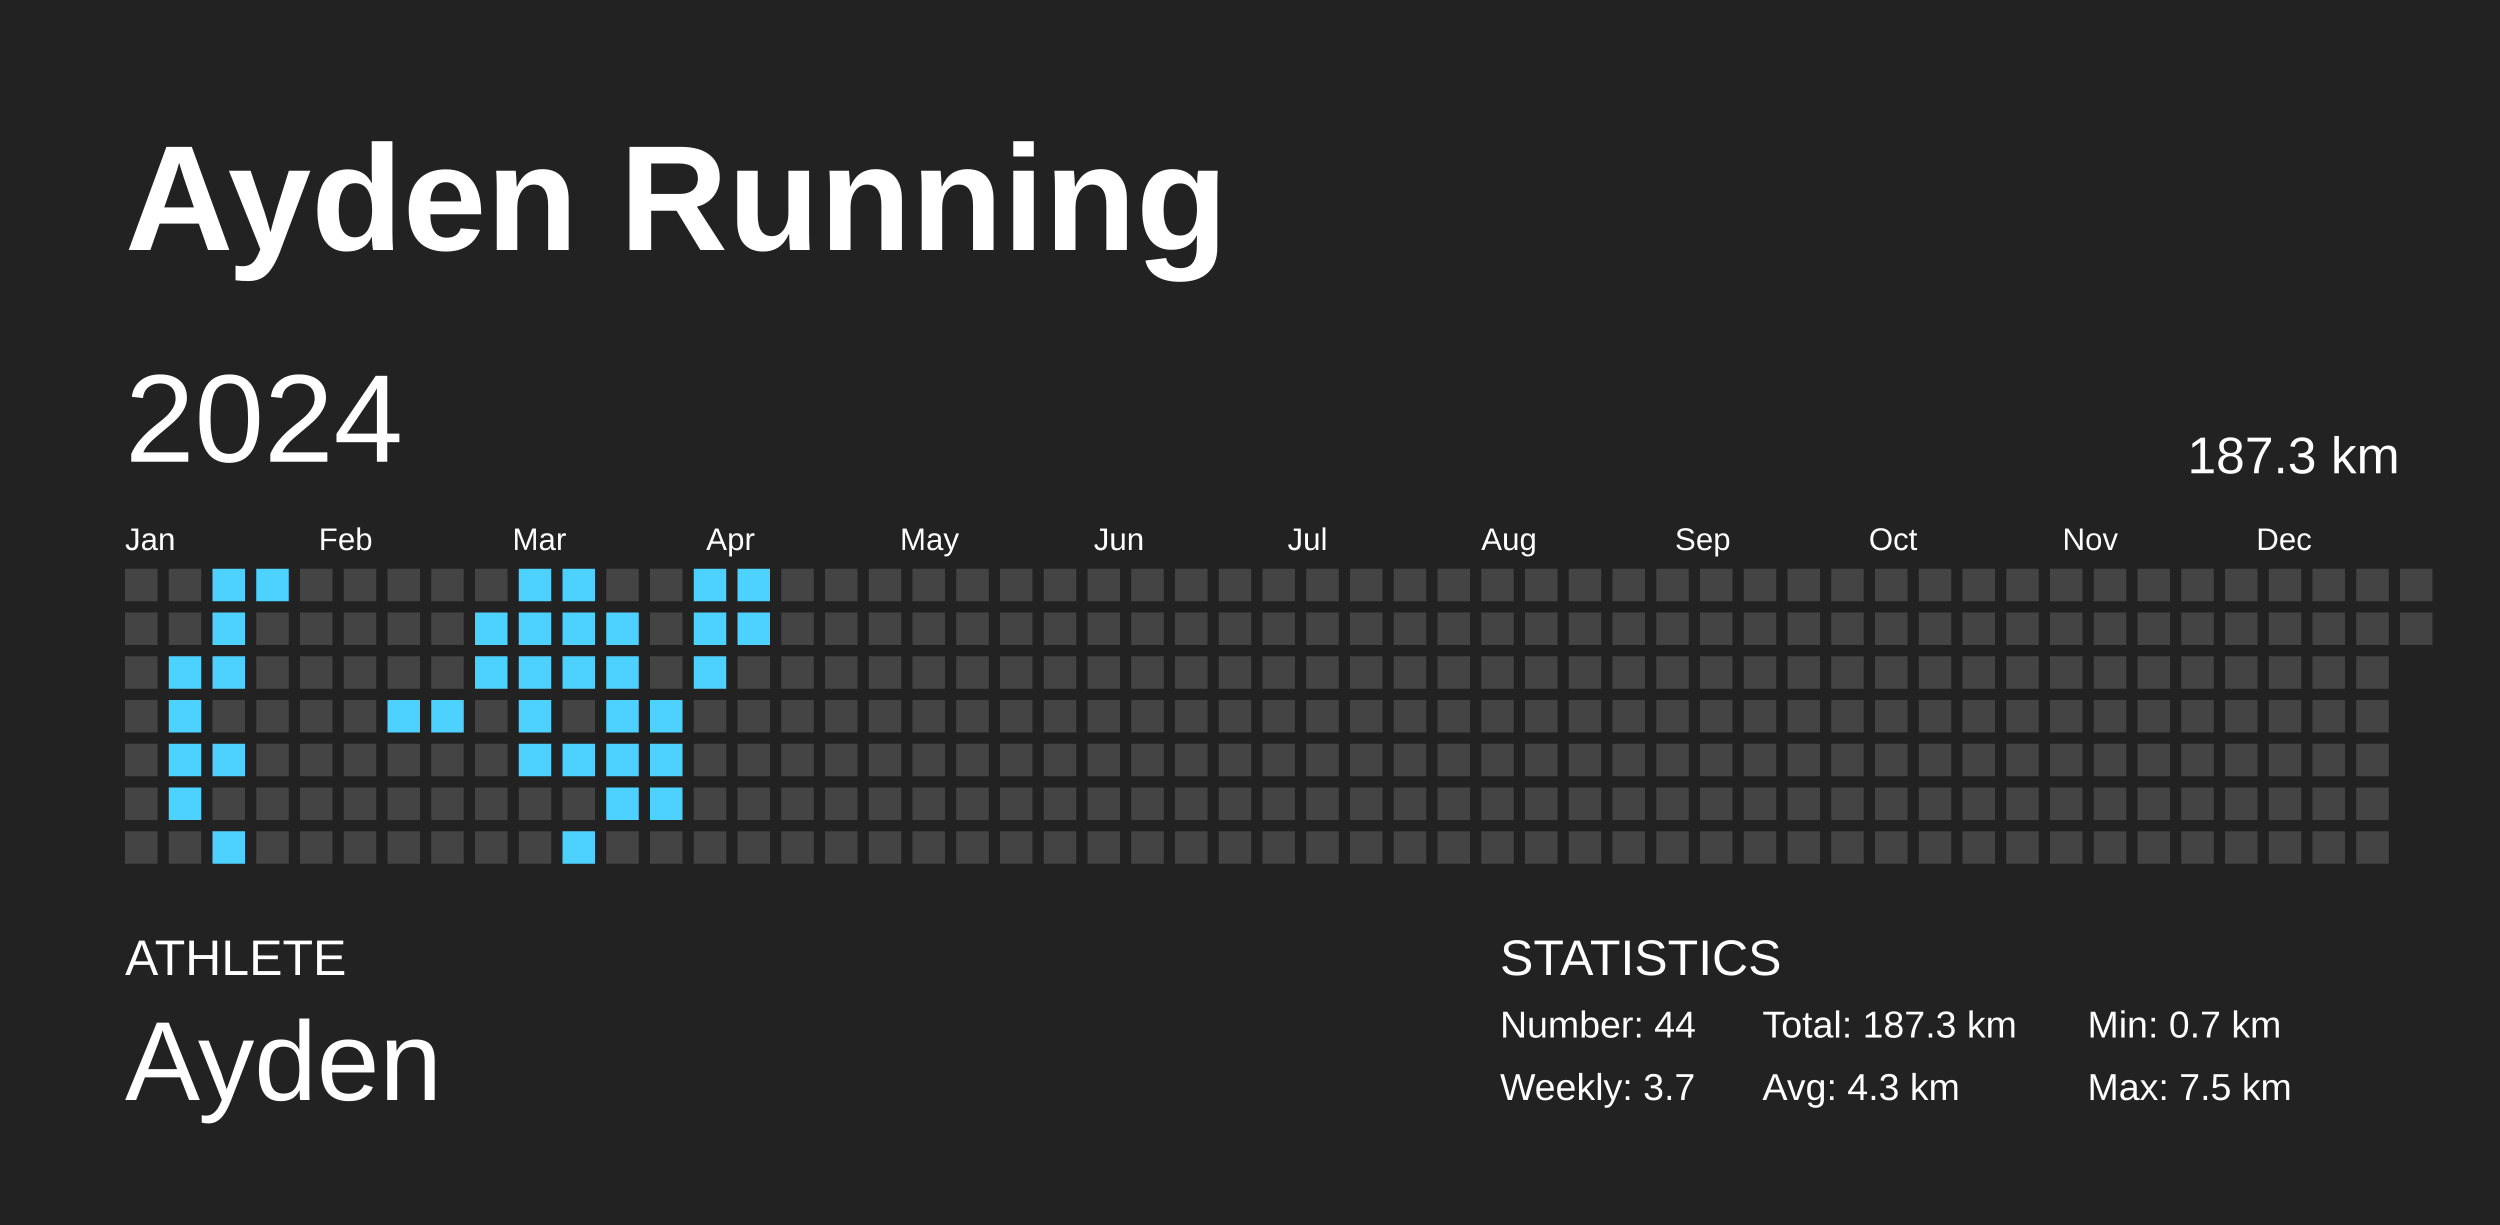
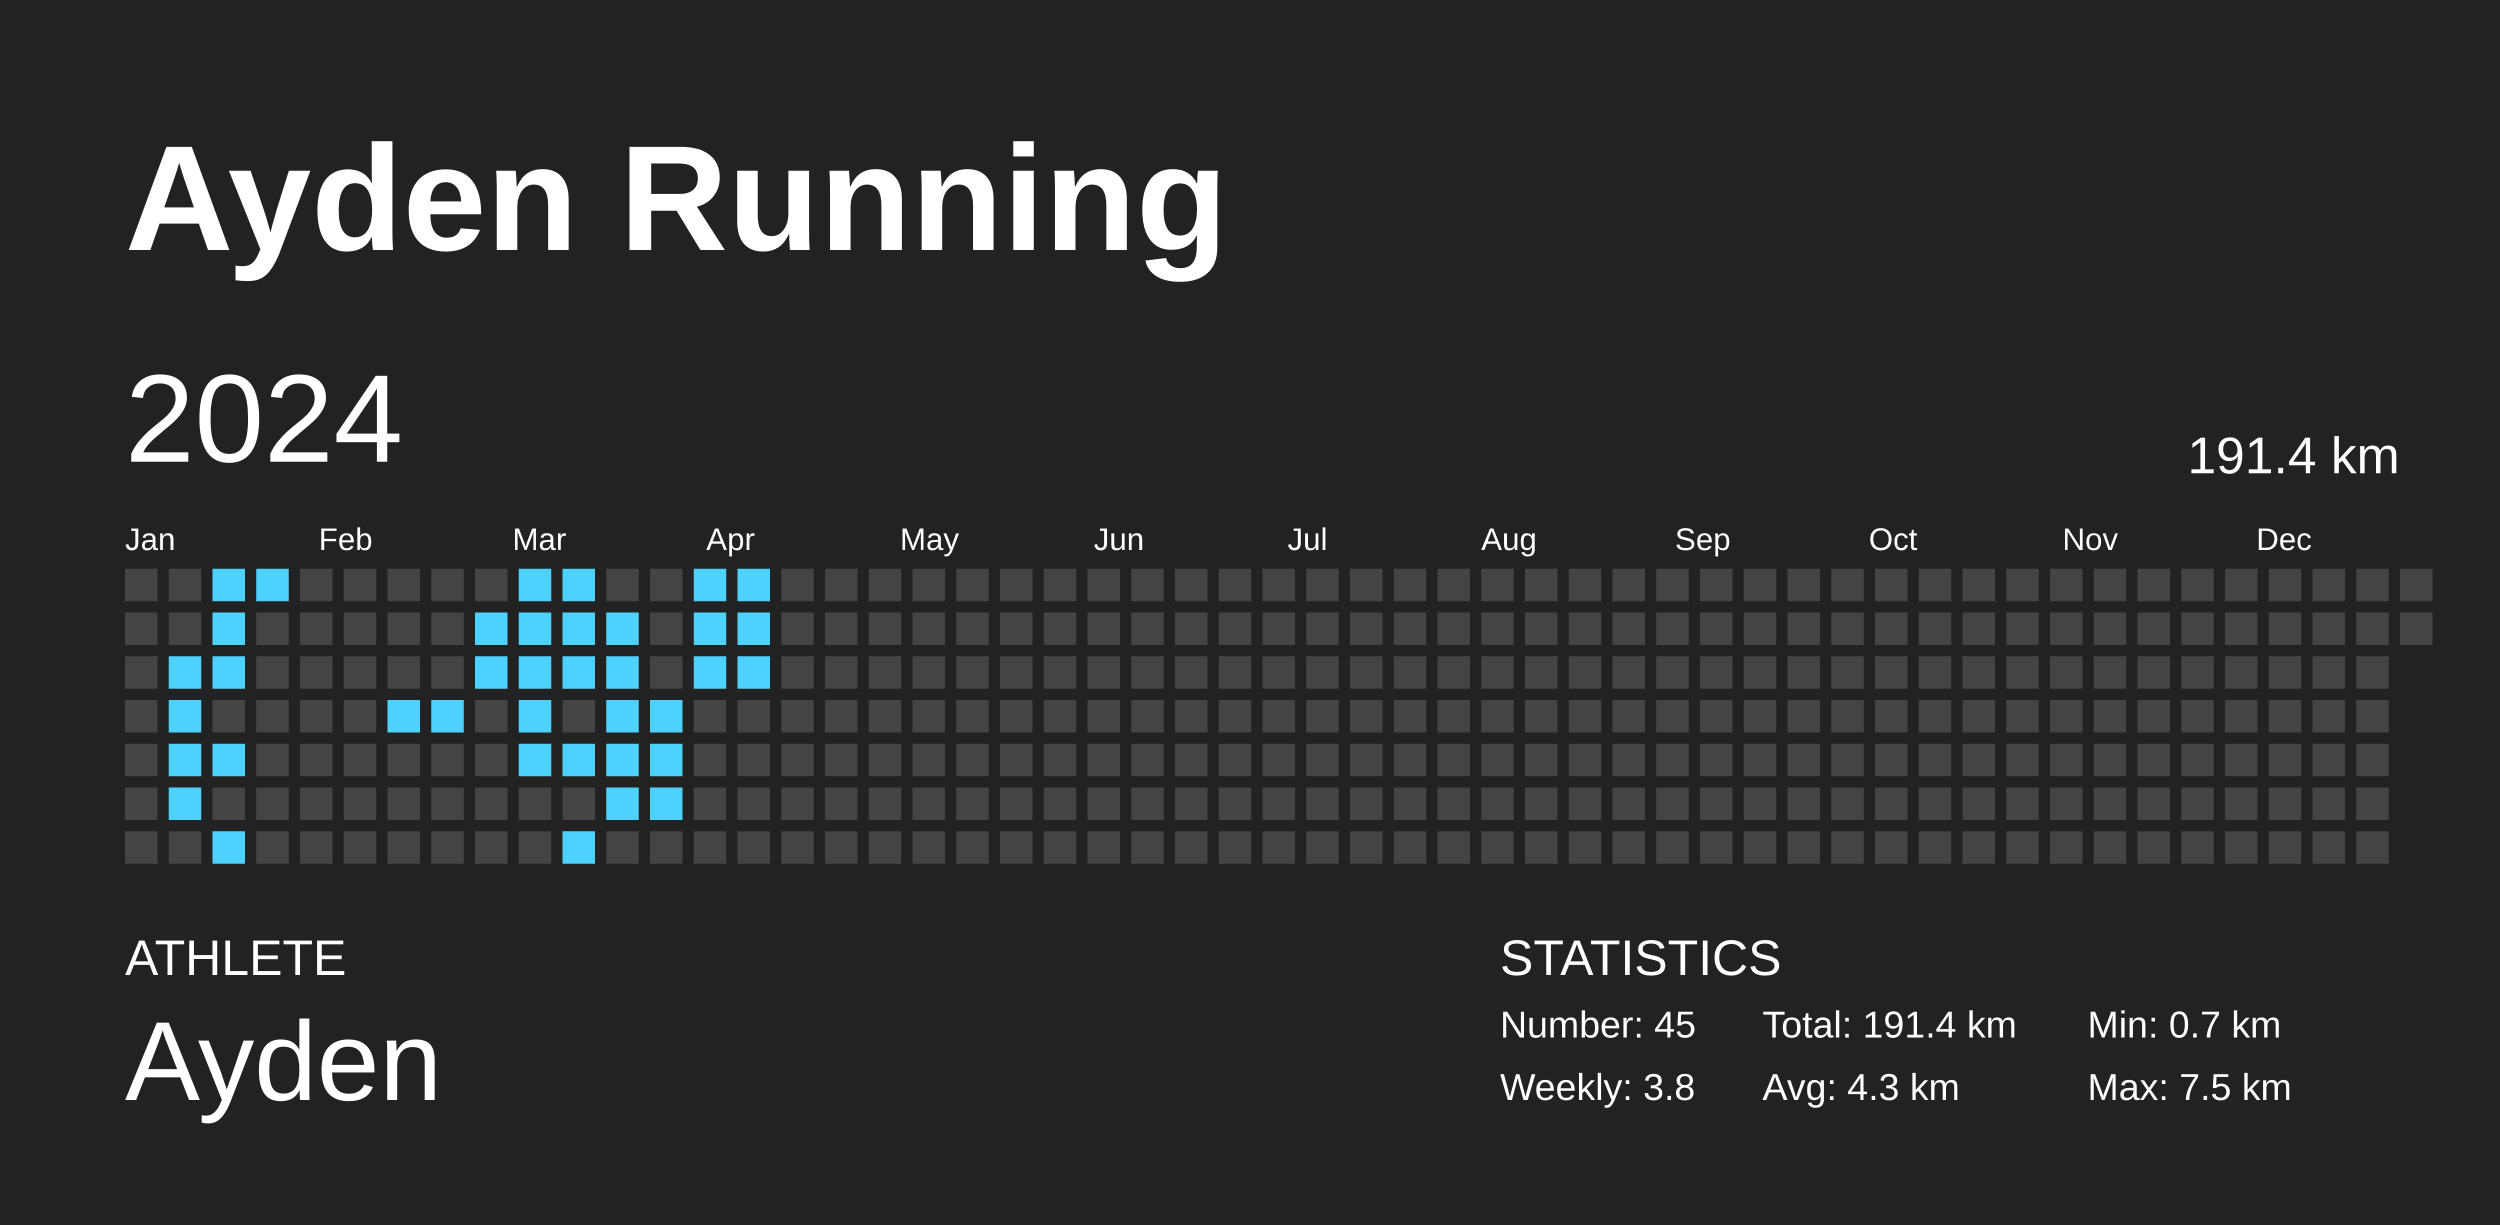
<svg xmlns="http://www.w3.org/2000/svg" baseProfile="full" height="98mm" version="1.1" viewBox="0,0,200,98" width="200mm">
  <defs />
  <rect fill="#222222" height="98" width="200" x="0" y="0" />
  <text fill="#FFFFFF" style="font-size:12px; font-family:Arial; font-weight:bold;" x="10" y="20">Ayden Running</text>
  <text fill="#FFFFFF" style="font-size:4px; font-family:Arial" x="10" y="78">ATHLETE</text>
  <text fill="#FFFFFF" style="font-size:9px; font-family:Arial" x="10" y="88">Ayden</text>
  <text fill="#FFFFFF" style="font-size:4px; font-family:Arial" x="120" y="78">STATISTICS</text>
-   <text fill="#FFFFFF" style="font-size:3px; font-family:Arial" x="120" y="83">Number: 44</text>
-   <text fill="#FFFFFF" style="font-size:3px; font-family:Arial" x="120" y="88">Weekly: 3.7</text>
-   <text fill="#FFFFFF" style="font-size:3px; font-family:Arial" x="141" y="83">Total: 187.3 km</text>
+   <text fill="#FFFFFF" style="font-size:3px; font-family:Arial" x="120" y="83">Number: 45</text>
+   <text fill="#FFFFFF" style="font-size:3px; font-family:Arial" x="120" y="88">Weekly: 3.8</text>
+   <text fill="#FFFFFF" style="font-size:3px; font-family:Arial" x="141" y="83">Total: 191.4 km</text>
  <text fill="#FFFFFF" style="font-size:3px; font-family:Arial" x="141" y="88">Avg: 4.3 km</text>
  <text fill="#FFFFFF" style="font-size:3px; font-family:Arial" x="167" y="83">Min: 0.7 km</text>
  <text fill="#FFFFFF" style="font-size:3px; font-family:Arial" x="167" y="88">Max: 7.5 km</text>
  <text dominant-baseline="hanging" fill="#FFFFFF" style="font-size:10.0px; font-family:Arial;" x="10" y="30">2024</text>
-   <text dominant-baseline="hanging" fill="#FFFFFF" style="font-size:4.125px; font-family:Arial;" x="175" y="35">187.3 km</text>
+   <text dominant-baseline="hanging" fill="#FFFFFF" style="font-size:4.125px; font-family:Arial;" x="175" y="35">191.4 km</text>
  <text fill="#FFFFFF" style="font-size:2.5px; font-family:Arial" x="10.0" y="44">Jan</text>
  <text fill="#FFFFFF" style="font-size:2.5px; font-family:Arial" x="25.5" y="44">Feb</text>
  <text fill="#FFFFFF" style="font-size:2.5px; font-family:Arial" x="41.0" y="44">Mar</text>
  <text fill="#FFFFFF" style="font-size:2.5px; font-family:Arial" x="56.5" y="44">Apr</text>
  <text fill="#FFFFFF" style="font-size:2.5px; font-family:Arial" x="72.0" y="44">May</text>
  <text fill="#FFFFFF" style="font-size:2.5px; font-family:Arial" x="87.5" y="44">Jun</text>
  <text fill="#FFFFFF" style="font-size:2.5px; font-family:Arial" x="103.0" y="44">Jul</text>
  <text fill="#FFFFFF" style="font-size:2.5px; font-family:Arial" x="118.5" y="44">Aug</text>
  <text fill="#FFFFFF" style="font-size:2.5px; font-family:Arial" x="134.0" y="44">Sep</text>
  <text fill="#FFFFFF" style="font-size:2.5px; font-family:Arial" x="149.5" y="44">Oct</text>
  <text fill="#FFFFFF" style="font-size:2.5px; font-family:Arial" x="165.0" y="44">Nov</text>
  <text fill="#FFFFFF" style="font-size:2.5px; font-family:Arial" x="180.5" y="44">Dec</text>
  <rect fill="#444444" height="2.6" width="2.6" x="10.0" y="45.5" />
  <rect fill="#444444" height="2.6" width="2.6" x="10.0" y="49.0" />
  <rect fill="#444444" height="2.6" width="2.6" x="10.0" y="52.5" />
  <rect fill="#444444" height="2.6" width="2.6" x="10.0" y="56.0" />
  <rect fill="#444444" height="2.6" width="2.6" x="10.0" y="59.5" />
  <rect fill="#444444" height="2.6" width="2.6" x="10.0" y="63.0" />
  <rect fill="#444444" height="2.6" width="2.6" x="10.0" y="66.5" />
  <rect fill="#444444" height="2.6" width="2.6" x="13.5" y="45.5" />
  <rect fill="#444444" height="2.6" width="2.6" x="13.5" y="49.0" />
  <rect fill="#4dd2ff" height="2.6" width="2.6" x="13.5" y="52.5" />
  <rect fill="#4dd2ff" height="2.6" width="2.6" x="13.5" y="56.0" />
  <rect fill="#4dd2ff" height="2.6" width="2.6" x="13.5" y="59.5" />
  <rect fill="#4dd2ff" height="2.6" width="2.6" x="13.5" y="63.0" />
  <rect fill="#444444" height="2.6" width="2.6" x="13.5" y="66.5" />
  <rect fill="#4dd2ff" height="2.6" width="2.6" x="17.0" y="45.5" />
  <rect fill="#4dd2ff" height="2.6" width="2.6" x="17.0" y="49.0" />
  <rect fill="#4dd2ff" height="2.6" width="2.6" x="17.0" y="52.5" />
  <rect fill="#444444" height="2.6" width="2.6" x="17.0" y="56.0" />
  <rect fill="#4dd2ff" height="2.6" width="2.6" x="17.0" y="59.5" />
  <rect fill="#444444" height="2.6" width="2.6" x="17.0" y="63.0" />
  <rect fill="#4dd2ff" height="2.6" width="2.6" x="17.0" y="66.5" />
  <rect fill="#4dd2ff" height="2.6" width="2.6" x="20.5" y="45.5" />
  <rect fill="#444444" height="2.6" width="2.6" x="20.5" y="49.0" />
  <rect fill="#444444" height="2.6" width="2.6" x="20.5" y="52.5" />
  <rect fill="#444444" height="2.6" width="2.6" x="20.5" y="56.0" />
  <rect fill="#444444" height="2.6" width="2.6" x="20.5" y="59.5" />
  <rect fill="#444444" height="2.6" width="2.6" x="20.5" y="63.0" />
  <rect fill="#444444" height="2.6" width="2.6" x="20.5" y="66.5" />
  <rect fill="#444444" height="2.6" width="2.6" x="24.0" y="45.5" />
  <rect fill="#444444" height="2.6" width="2.6" x="24.0" y="49.0" />
  <rect fill="#444444" height="2.6" width="2.6" x="24.0" y="52.5" />
  <rect fill="#444444" height="2.6" width="2.6" x="24.0" y="56.0" />
  <rect fill="#444444" height="2.6" width="2.6" x="24.0" y="59.5" />
  <rect fill="#444444" height="2.6" width="2.6" x="24.0" y="63.0" />
  <rect fill="#444444" height="2.6" width="2.6" x="24.0" y="66.5" />
  <rect fill="#444444" height="2.6" width="2.6" x="27.5" y="45.5" />
  <rect fill="#444444" height="2.6" width="2.6" x="27.5" y="49.0" />
  <rect fill="#444444" height="2.6" width="2.6" x="27.5" y="52.5" />
  <rect fill="#444444" height="2.6" width="2.6" x="27.5" y="56.0" />
  <rect fill="#444444" height="2.6" width="2.6" x="27.5" y="59.5" />
  <rect fill="#444444" height="2.6" width="2.6" x="27.5" y="63.0" />
  <rect fill="#444444" height="2.6" width="2.6" x="27.5" y="66.5" />
  <rect fill="#444444" height="2.6" width="2.6" x="31.0" y="45.5" />
  <rect fill="#444444" height="2.6" width="2.6" x="31.0" y="49.0" />
  <rect fill="#444444" height="2.6" width="2.6" x="31.0" y="52.5" />
  <rect fill="#4dd2ff" height="2.6" width="2.6" x="31.0" y="56.0" />
  <rect fill="#444444" height="2.6" width="2.6" x="31.0" y="59.5" />
  <rect fill="#444444" height="2.6" width="2.6" x="31.0" y="63.0" />
  <rect fill="#444444" height="2.6" width="2.6" x="31.0" y="66.5" />
  <rect fill="#444444" height="2.6" width="2.6" x="34.5" y="45.5" />
  <rect fill="#444444" height="2.6" width="2.6" x="34.5" y="49.0" />
  <rect fill="#444444" height="2.6" width="2.6" x="34.5" y="52.5" />
  <rect fill="#4dd2ff" height="2.6" width="2.6" x="34.5" y="56.0" />
  <rect fill="#444444" height="2.6" width="2.6" x="34.5" y="59.5" />
  <rect fill="#444444" height="2.6" width="2.6" x="34.5" y="63.0" />
  <rect fill="#444444" height="2.6" width="2.6" x="34.5" y="66.5" />
  <rect fill="#444444" height="2.6" width="2.6" x="38.0" y="45.5" />
  <rect fill="#4dd2ff" height="2.6" width="2.6" x="38.0" y="49.0" />
  <rect fill="#4dd2ff" height="2.6" width="2.6" x="38.0" y="52.5" />
  <rect fill="#444444" height="2.6" width="2.6" x="38.0" y="56.0" />
  <rect fill="#444444" height="2.6" width="2.6" x="38.0" y="59.5" />
  <rect fill="#444444" height="2.6" width="2.6" x="38.0" y="63.0" />
  <rect fill="#444444" height="2.6" width="2.6" x="38.0" y="66.5" />
  <rect fill="#4dd2ff" height="2.6" width="2.6" x="41.5" y="45.5" />
  <rect fill="#4dd2ff" height="2.6" width="2.6" x="41.5" y="49.0" />
  <rect fill="#4dd2ff" height="2.6" width="2.6" x="41.5" y="52.5" />
  <rect fill="#4dd2ff" height="2.6" width="2.6" x="41.5" y="56.0" />
  <rect fill="#4dd2ff" height="2.6" width="2.6" x="41.5" y="59.5" />
  <rect fill="#444444" height="2.6" width="2.6" x="41.5" y="63.0" />
  <rect fill="#444444" height="2.6" width="2.6" x="41.5" y="66.5" />
  <rect fill="#4dd2ff" height="2.6" width="2.6" x="45.0" y="45.5" />
  <rect fill="#4dd2ff" height="2.6" width="2.6" x="45.0" y="49.0" />
  <rect fill="#4dd2ff" height="2.6" width="2.6" x="45.0" y="52.5" />
  <rect fill="#444444" height="2.6" width="2.6" x="45.0" y="56.0" />
  <rect fill="#4dd2ff" height="2.6" width="2.6" x="45.0" y="59.5" />
  <rect fill="#444444" height="2.6" width="2.6" x="45.0" y="63.0" />
  <rect fill="#4dd2ff" height="2.6" width="2.6" x="45.0" y="66.5" />
  <rect fill="#444444" height="2.6" width="2.6" x="48.5" y="45.5" />
  <rect fill="#4dd2ff" height="2.6" width="2.6" x="48.5" y="49.0" />
  <rect fill="#4dd2ff" height="2.6" width="2.6" x="48.5" y="52.5" />
  <rect fill="#4dd2ff" height="2.6" width="2.6" x="48.5" y="56.0" />
  <rect fill="#4dd2ff" height="2.6" width="2.6" x="48.5" y="59.5" />
  <rect fill="#4dd2ff" height="2.6" width="2.6" x="48.5" y="63.0" />
  <rect fill="#444444" height="2.6" width="2.6" x="48.5" y="66.5" />
  <rect fill="#444444" height="2.6" width="2.6" x="52.0" y="45.5" />
  <rect fill="#444444" height="2.6" width="2.6" x="52.0" y="49.0" />
  <rect fill="#444444" height="2.6" width="2.6" x="52.0" y="52.5" />
  <rect fill="#4dd2ff" height="2.6" width="2.6" x="52.0" y="56.0" />
  <rect fill="#4dd2ff" height="2.6" width="2.6" x="52.0" y="59.5" />
  <rect fill="#4dd2ff" height="2.6" width="2.6" x="52.0" y="63.0" />
  <rect fill="#444444" height="2.6" width="2.6" x="52.0" y="66.5" />
  <rect fill="#4dd2ff" height="2.6" width="2.6" x="55.5" y="45.5" />
  <rect fill="#4dd2ff" height="2.6" width="2.6" x="55.5" y="49.0" />
  <rect fill="#4dd2ff" height="2.6" width="2.6" x="55.5" y="52.5" />
  <rect fill="#444444" height="2.6" width="2.6" x="55.5" y="56.0" />
  <rect fill="#444444" height="2.6" width="2.6" x="55.5" y="59.5" />
  <rect fill="#444444" height="2.6" width="2.6" x="55.5" y="63.0" />
  <rect fill="#444444" height="2.6" width="2.6" x="55.5" y="66.5" />
  <rect fill="#4dd2ff" height="2.6" width="2.6" x="59.0" y="45.5" />
  <rect fill="#4dd2ff" height="2.6" width="2.6" x="59.0" y="49.0" />
-   <rect fill="#444444" height="2.6" width="2.6" x="59.0" y="52.5" />
+   <rect fill="#4dd2ff" height="2.6" width="2.6" x="59.0" y="52.5" />
  <rect fill="#444444" height="2.6" width="2.6" x="59.0" y="56.0" />
  <rect fill="#444444" height="2.6" width="2.6" x="59.0" y="59.5" />
  <rect fill="#444444" height="2.6" width="2.6" x="59.0" y="63.0" />
  <rect fill="#444444" height="2.6" width="2.6" x="59.0" y="66.5" />
  <rect fill="#444444" height="2.6" width="2.6" x="62.5" y="45.5" />
  <rect fill="#444444" height="2.6" width="2.6" x="62.5" y="49.0" />
  <rect fill="#444444" height="2.6" width="2.6" x="62.5" y="52.5" />
  <rect fill="#444444" height="2.6" width="2.6" x="62.5" y="56.0" />
  <rect fill="#444444" height="2.6" width="2.6" x="62.5" y="59.5" />
  <rect fill="#444444" height="2.6" width="2.6" x="62.5" y="63.0" />
  <rect fill="#444444" height="2.6" width="2.6" x="62.5" y="66.5" />
  <rect fill="#444444" height="2.6" width="2.6" x="66.0" y="45.5" />
  <rect fill="#444444" height="2.6" width="2.6" x="66.0" y="49.0" />
  <rect fill="#444444" height="2.6" width="2.6" x="66.0" y="52.5" />
  <rect fill="#444444" height="2.6" width="2.6" x="66.0" y="56.0" />
  <rect fill="#444444" height="2.6" width="2.6" x="66.0" y="59.5" />
  <rect fill="#444444" height="2.6" width="2.6" x="66.0" y="63.0" />
  <rect fill="#444444" height="2.6" width="2.6" x="66.0" y="66.5" />
  <rect fill="#444444" height="2.6" width="2.6" x="69.5" y="45.5" />
  <rect fill="#444444" height="2.6" width="2.6" x="69.5" y="49.0" />
  <rect fill="#444444" height="2.6" width="2.6" x="69.5" y="52.5" />
  <rect fill="#444444" height="2.6" width="2.6" x="69.5" y="56.0" />
  <rect fill="#444444" height="2.6" width="2.6" x="69.5" y="59.5" />
  <rect fill="#444444" height="2.6" width="2.6" x="69.5" y="63.0" />
  <rect fill="#444444" height="2.6" width="2.6" x="69.5" y="66.5" />
  <rect fill="#444444" height="2.6" width="2.6" x="73.0" y="45.5" />
  <rect fill="#444444" height="2.6" width="2.6" x="73.0" y="49.0" />
  <rect fill="#444444" height="2.6" width="2.6" x="73.0" y="52.5" />
  <rect fill="#444444" height="2.6" width="2.6" x="73.0" y="56.0" />
  <rect fill="#444444" height="2.6" width="2.6" x="73.0" y="59.5" />
  <rect fill="#444444" height="2.6" width="2.6" x="73.0" y="63.0" />
  <rect fill="#444444" height="2.6" width="2.6" x="73.0" y="66.5" />
  <rect fill="#444444" height="2.6" width="2.6" x="76.5" y="45.5" />
  <rect fill="#444444" height="2.6" width="2.6" x="76.5" y="49.0" />
  <rect fill="#444444" height="2.6" width="2.6" x="76.5" y="52.5" />
  <rect fill="#444444" height="2.6" width="2.6" x="76.5" y="56.0" />
  <rect fill="#444444" height="2.6" width="2.6" x="76.5" y="59.5" />
  <rect fill="#444444" height="2.6" width="2.6" x="76.5" y="63.0" />
  <rect fill="#444444" height="2.6" width="2.6" x="76.5" y="66.5" />
  <rect fill="#444444" height="2.6" width="2.6" x="80.0" y="45.5" />
  <rect fill="#444444" height="2.6" width="2.6" x="80.0" y="49.0" />
  <rect fill="#444444" height="2.6" width="2.6" x="80.0" y="52.5" />
  <rect fill="#444444" height="2.6" width="2.6" x="80.0" y="56.0" />
  <rect fill="#444444" height="2.6" width="2.6" x="80.0" y="59.5" />
  <rect fill="#444444" height="2.6" width="2.6" x="80.0" y="63.0" />
  <rect fill="#444444" height="2.6" width="2.6" x="80.0" y="66.5" />
  <rect fill="#444444" height="2.6" width="2.6" x="83.5" y="45.5" />
  <rect fill="#444444" height="2.6" width="2.6" x="83.5" y="49.0" />
  <rect fill="#444444" height="2.6" width="2.6" x="83.5" y="52.5" />
  <rect fill="#444444" height="2.6" width="2.6" x="83.5" y="56.0" />
  <rect fill="#444444" height="2.6" width="2.6" x="83.5" y="59.5" />
  <rect fill="#444444" height="2.6" width="2.6" x="83.5" y="63.0" />
  <rect fill="#444444" height="2.6" width="2.6" x="83.5" y="66.5" />
  <rect fill="#444444" height="2.6" width="2.6" x="87.0" y="45.5" />
  <rect fill="#444444" height="2.6" width="2.6" x="87.0" y="49.0" />
  <rect fill="#444444" height="2.6" width="2.6" x="87.0" y="52.5" />
  <rect fill="#444444" height="2.6" width="2.6" x="87.0" y="56.0" />
  <rect fill="#444444" height="2.6" width="2.6" x="87.0" y="59.5" />
  <rect fill="#444444" height="2.6" width="2.6" x="87.0" y="63.0" />
  <rect fill="#444444" height="2.6" width="2.6" x="87.0" y="66.5" />
  <rect fill="#444444" height="2.6" width="2.6" x="90.5" y="45.5" />
  <rect fill="#444444" height="2.6" width="2.6" x="90.5" y="49.0" />
  <rect fill="#444444" height="2.6" width="2.6" x="90.5" y="52.5" />
  <rect fill="#444444" height="2.6" width="2.6" x="90.5" y="56.0" />
  <rect fill="#444444" height="2.6" width="2.6" x="90.5" y="59.5" />
  <rect fill="#444444" height="2.6" width="2.6" x="90.5" y="63.0" />
  <rect fill="#444444" height="2.6" width="2.6" x="90.5" y="66.5" />
  <rect fill="#444444" height="2.6" width="2.6" x="94.0" y="45.5" />
  <rect fill="#444444" height="2.6" width="2.6" x="94.0" y="49.0" />
  <rect fill="#444444" height="2.6" width="2.6" x="94.0" y="52.5" />
  <rect fill="#444444" height="2.6" width="2.6" x="94.0" y="56.0" />
  <rect fill="#444444" height="2.6" width="2.6" x="94.0" y="59.5" />
  <rect fill="#444444" height="2.6" width="2.6" x="94.0" y="63.0" />
  <rect fill="#444444" height="2.6" width="2.6" x="94.0" y="66.5" />
  <rect fill="#444444" height="2.6" width="2.6" x="97.5" y="45.5" />
  <rect fill="#444444" height="2.6" width="2.6" x="97.5" y="49.0" />
  <rect fill="#444444" height="2.6" width="2.6" x="97.5" y="52.5" />
  <rect fill="#444444" height="2.6" width="2.6" x="97.5" y="56.0" />
  <rect fill="#444444" height="2.6" width="2.6" x="97.5" y="59.5" />
  <rect fill="#444444" height="2.6" width="2.6" x="97.5" y="63.0" />
  <rect fill="#444444" height="2.6" width="2.6" x="97.5" y="66.5" />
  <rect fill="#444444" height="2.6" width="2.6" x="101.0" y="45.5" />
  <rect fill="#444444" height="2.6" width="2.6" x="101.0" y="49.0" />
  <rect fill="#444444" height="2.6" width="2.6" x="101.0" y="52.5" />
  <rect fill="#444444" height="2.6" width="2.6" x="101.0" y="56.0" />
  <rect fill="#444444" height="2.6" width="2.6" x="101.0" y="59.5" />
  <rect fill="#444444" height="2.6" width="2.6" x="101.0" y="63.0" />
  <rect fill="#444444" height="2.6" width="2.6" x="101.0" y="66.5" />
  <rect fill="#444444" height="2.6" width="2.6" x="104.5" y="45.5" />
  <rect fill="#444444" height="2.6" width="2.6" x="104.5" y="49.0" />
  <rect fill="#444444" height="2.6" width="2.6" x="104.5" y="52.5" />
  <rect fill="#444444" height="2.6" width="2.6" x="104.5" y="56.0" />
  <rect fill="#444444" height="2.6" width="2.6" x="104.5" y="59.5" />
  <rect fill="#444444" height="2.6" width="2.6" x="104.5" y="63.0" />
  <rect fill="#444444" height="2.6" width="2.6" x="104.5" y="66.5" />
  <rect fill="#444444" height="2.6" width="2.6" x="108.0" y="45.5" />
  <rect fill="#444444" height="2.6" width="2.6" x="108.0" y="49.0" />
  <rect fill="#444444" height="2.6" width="2.6" x="108.0" y="52.5" />
  <rect fill="#444444" height="2.6" width="2.6" x="108.0" y="56.0" />
  <rect fill="#444444" height="2.6" width="2.6" x="108.0" y="59.5" />
  <rect fill="#444444" height="2.6" width="2.6" x="108.0" y="63.0" />
  <rect fill="#444444" height="2.6" width="2.6" x="108.0" y="66.5" />
  <rect fill="#444444" height="2.6" width="2.6" x="111.5" y="45.5" />
  <rect fill="#444444" height="2.6" width="2.6" x="111.5" y="49.0" />
  <rect fill="#444444" height="2.6" width="2.6" x="111.5" y="52.5" />
  <rect fill="#444444" height="2.6" width="2.6" x="111.5" y="56.0" />
  <rect fill="#444444" height="2.6" width="2.6" x="111.5" y="59.5" />
  <rect fill="#444444" height="2.6" width="2.6" x="111.5" y="63.0" />
  <rect fill="#444444" height="2.6" width="2.6" x="111.5" y="66.5" />
  <rect fill="#444444" height="2.6" width="2.6" x="115.0" y="45.5" />
  <rect fill="#444444" height="2.6" width="2.6" x="115.0" y="49.0" />
  <rect fill="#444444" height="2.6" width="2.6" x="115.0" y="52.5" />
  <rect fill="#444444" height="2.6" width="2.6" x="115.0" y="56.0" />
  <rect fill="#444444" height="2.6" width="2.6" x="115.0" y="59.5" />
  <rect fill="#444444" height="2.6" width="2.6" x="115.0" y="63.0" />
  <rect fill="#444444" height="2.6" width="2.6" x="115.0" y="66.5" />
  <rect fill="#444444" height="2.6" width="2.6" x="118.5" y="45.5" />
  <rect fill="#444444" height="2.6" width="2.6" x="118.5" y="49.0" />
  <rect fill="#444444" height="2.6" width="2.6" x="118.5" y="52.5" />
  <rect fill="#444444" height="2.6" width="2.6" x="118.5" y="56.0" />
  <rect fill="#444444" height="2.6" width="2.6" x="118.5" y="59.5" />
  <rect fill="#444444" height="2.6" width="2.6" x="118.5" y="63.0" />
  <rect fill="#444444" height="2.6" width="2.6" x="118.5" y="66.5" />
  <rect fill="#444444" height="2.6" width="2.6" x="122.0" y="45.5" />
  <rect fill="#444444" height="2.6" width="2.6" x="122.0" y="49.0" />
  <rect fill="#444444" height="2.6" width="2.6" x="122.0" y="52.5" />
  <rect fill="#444444" height="2.6" width="2.6" x="122.0" y="56.0" />
  <rect fill="#444444" height="2.6" width="2.6" x="122.0" y="59.5" />
  <rect fill="#444444" height="2.6" width="2.6" x="122.0" y="63.0" />
  <rect fill="#444444" height="2.6" width="2.6" x="122.0" y="66.5" />
  <rect fill="#444444" height="2.6" width="2.6" x="125.5" y="45.5" />
  <rect fill="#444444" height="2.6" width="2.6" x="125.5" y="49.0" />
  <rect fill="#444444" height="2.6" width="2.6" x="125.5" y="52.5" />
  <rect fill="#444444" height="2.6" width="2.6" x="125.5" y="56.0" />
  <rect fill="#444444" height="2.6" width="2.6" x="125.5" y="59.5" />
  <rect fill="#444444" height="2.6" width="2.6" x="125.5" y="63.0" />
  <rect fill="#444444" height="2.6" width="2.6" x="125.5" y="66.5" />
  <rect fill="#444444" height="2.6" width="2.6" x="129.0" y="45.5" />
  <rect fill="#444444" height="2.6" width="2.6" x="129.0" y="49.0" />
  <rect fill="#444444" height="2.6" width="2.6" x="129.0" y="52.5" />
  <rect fill="#444444" height="2.6" width="2.6" x="129.0" y="56.0" />
  <rect fill="#444444" height="2.6" width="2.6" x="129.0" y="59.5" />
  <rect fill="#444444" height="2.6" width="2.6" x="129.0" y="63.0" />
  <rect fill="#444444" height="2.6" width="2.6" x="129.0" y="66.5" />
  <rect fill="#444444" height="2.6" width="2.6" x="132.5" y="45.5" />
  <rect fill="#444444" height="2.6" width="2.6" x="132.5" y="49.0" />
  <rect fill="#444444" height="2.6" width="2.6" x="132.5" y="52.5" />
  <rect fill="#444444" height="2.6" width="2.6" x="132.5" y="56.0" />
  <rect fill="#444444" height="2.6" width="2.6" x="132.5" y="59.5" />
  <rect fill="#444444" height="2.6" width="2.6" x="132.5" y="63.0" />
  <rect fill="#444444" height="2.6" width="2.6" x="132.5" y="66.5" />
  <rect fill="#444444" height="2.6" width="2.6" x="136.0" y="45.5" />
  <rect fill="#444444" height="2.6" width="2.6" x="136.0" y="49.0" />
  <rect fill="#444444" height="2.6" width="2.6" x="136.0" y="52.5" />
  <rect fill="#444444" height="2.6" width="2.6" x="136.0" y="56.0" />
  <rect fill="#444444" height="2.6" width="2.6" x="136.0" y="59.5" />
  <rect fill="#444444" height="2.6" width="2.6" x="136.0" y="63.0" />
  <rect fill="#444444" height="2.6" width="2.6" x="136.0" y="66.5" />
  <rect fill="#444444" height="2.6" width="2.6" x="139.5" y="45.5" />
  <rect fill="#444444" height="2.6" width="2.6" x="139.5" y="49.0" />
  <rect fill="#444444" height="2.6" width="2.6" x="139.5" y="52.5" />
  <rect fill="#444444" height="2.6" width="2.6" x="139.5" y="56.0" />
  <rect fill="#444444" height="2.6" width="2.6" x="139.5" y="59.5" />
  <rect fill="#444444" height="2.6" width="2.6" x="139.5" y="63.0" />
  <rect fill="#444444" height="2.6" width="2.6" x="139.5" y="66.5" />
  <rect fill="#444444" height="2.6" width="2.6" x="143.0" y="45.5" />
  <rect fill="#444444" height="2.6" width="2.6" x="143.0" y="49.0" />
  <rect fill="#444444" height="2.6" width="2.6" x="143.0" y="52.5" />
  <rect fill="#444444" height="2.6" width="2.6" x="143.0" y="56.0" />
  <rect fill="#444444" height="2.6" width="2.6" x="143.0" y="59.5" />
  <rect fill="#444444" height="2.6" width="2.6" x="143.0" y="63.0" />
  <rect fill="#444444" height="2.6" width="2.6" x="143.0" y="66.5" />
  <rect fill="#444444" height="2.6" width="2.6" x="146.5" y="45.5" />
  <rect fill="#444444" height="2.6" width="2.6" x="146.5" y="49.0" />
  <rect fill="#444444" height="2.6" width="2.6" x="146.5" y="52.5" />
  <rect fill="#444444" height="2.6" width="2.6" x="146.5" y="56.0" />
  <rect fill="#444444" height="2.6" width="2.6" x="146.5" y="59.5" />
  <rect fill="#444444" height="2.6" width="2.6" x="146.5" y="63.0" />
  <rect fill="#444444" height="2.6" width="2.6" x="146.5" y="66.5" />
  <rect fill="#444444" height="2.6" width="2.6" x="150.0" y="45.5" />
  <rect fill="#444444" height="2.6" width="2.6" x="150.0" y="49.0" />
  <rect fill="#444444" height="2.6" width="2.6" x="150.0" y="52.5" />
  <rect fill="#444444" height="2.6" width="2.6" x="150.0" y="56.0" />
  <rect fill="#444444" height="2.6" width="2.6" x="150.0" y="59.5" />
  <rect fill="#444444" height="2.6" width="2.6" x="150.0" y="63.0" />
  <rect fill="#444444" height="2.6" width="2.6" x="150.0" y="66.5" />
  <rect fill="#444444" height="2.6" width="2.6" x="153.5" y="45.5" />
  <rect fill="#444444" height="2.6" width="2.6" x="153.5" y="49.0" />
  <rect fill="#444444" height="2.6" width="2.6" x="153.5" y="52.5" />
  <rect fill="#444444" height="2.6" width="2.6" x="153.5" y="56.0" />
  <rect fill="#444444" height="2.6" width="2.6" x="153.5" y="59.5" />
  <rect fill="#444444" height="2.6" width="2.6" x="153.5" y="63.0" />
  <rect fill="#444444" height="2.6" width="2.6" x="153.5" y="66.5" />
  <rect fill="#444444" height="2.6" width="2.6" x="157.0" y="45.5" />
  <rect fill="#444444" height="2.6" width="2.6" x="157.0" y="49.0" />
  <rect fill="#444444" height="2.6" width="2.6" x="157.0" y="52.5" />
  <rect fill="#444444" height="2.6" width="2.6" x="157.0" y="56.0" />
  <rect fill="#444444" height="2.6" width="2.6" x="157.0" y="59.5" />
  <rect fill="#444444" height="2.6" width="2.6" x="157.0" y="63.0" />
  <rect fill="#444444" height="2.6" width="2.6" x="157.0" y="66.5" />
  <rect fill="#444444" height="2.6" width="2.6" x="160.5" y="45.5" />
  <rect fill="#444444" height="2.6" width="2.6" x="160.5" y="49.0" />
  <rect fill="#444444" height="2.6" width="2.6" x="160.5" y="52.5" />
  <rect fill="#444444" height="2.6" width="2.6" x="160.5" y="56.0" />
  <rect fill="#444444" height="2.6" width="2.6" x="160.5" y="59.5" />
  <rect fill="#444444" height="2.6" width="2.6" x="160.5" y="63.0" />
  <rect fill="#444444" height="2.6" width="2.6" x="160.5" y="66.5" />
  <rect fill="#444444" height="2.6" width="2.6" x="164.0" y="45.5" />
  <rect fill="#444444" height="2.6" width="2.6" x="164.0" y="49.0" />
  <rect fill="#444444" height="2.6" width="2.6" x="164.0" y="52.5" />
  <rect fill="#444444" height="2.6" width="2.6" x="164.0" y="56.0" />
  <rect fill="#444444" height="2.6" width="2.6" x="164.0" y="59.5" />
  <rect fill="#444444" height="2.6" width="2.6" x="164.0" y="63.0" />
  <rect fill="#444444" height="2.6" width="2.6" x="164.0" y="66.5" />
  <rect fill="#444444" height="2.6" width="2.6" x="167.5" y="45.5" />
  <rect fill="#444444" height="2.6" width="2.6" x="167.5" y="49.0" />
  <rect fill="#444444" height="2.6" width="2.6" x="167.5" y="52.5" />
  <rect fill="#444444" height="2.6" width="2.6" x="167.5" y="56.0" />
  <rect fill="#444444" height="2.6" width="2.6" x="167.5" y="59.5" />
  <rect fill="#444444" height="2.6" width="2.6" x="167.5" y="63.0" />
  <rect fill="#444444" height="2.6" width="2.6" x="167.5" y="66.5" />
  <rect fill="#444444" height="2.6" width="2.6" x="171.0" y="45.5" />
  <rect fill="#444444" height="2.6" width="2.6" x="171.0" y="49.0" />
  <rect fill="#444444" height="2.6" width="2.6" x="171.0" y="52.5" />
  <rect fill="#444444" height="2.6" width="2.6" x="171.0" y="56.0" />
  <rect fill="#444444" height="2.6" width="2.6" x="171.0" y="59.5" />
  <rect fill="#444444" height="2.6" width="2.6" x="171.0" y="63.0" />
  <rect fill="#444444" height="2.6" width="2.6" x="171.0" y="66.5" />
  <rect fill="#444444" height="2.6" width="2.6" x="174.5" y="45.5" />
  <rect fill="#444444" height="2.6" width="2.6" x="174.5" y="49.0" />
  <rect fill="#444444" height="2.6" width="2.6" x="174.5" y="52.5" />
  <rect fill="#444444" height="2.6" width="2.6" x="174.5" y="56.0" />
  <rect fill="#444444" height="2.6" width="2.6" x="174.5" y="59.5" />
  <rect fill="#444444" height="2.6" width="2.6" x="174.5" y="63.0" />
  <rect fill="#444444" height="2.6" width="2.6" x="174.5" y="66.5" />
  <rect fill="#444444" height="2.6" width="2.6" x="178.0" y="45.5" />
  <rect fill="#444444" height="2.6" width="2.6" x="178.0" y="49.0" />
  <rect fill="#444444" height="2.6" width="2.6" x="178.0" y="52.5" />
  <rect fill="#444444" height="2.6" width="2.6" x="178.0" y="56.0" />
  <rect fill="#444444" height="2.6" width="2.6" x="178.0" y="59.5" />
  <rect fill="#444444" height="2.6" width="2.6" x="178.0" y="63.0" />
  <rect fill="#444444" height="2.6" width="2.6" x="178.0" y="66.5" />
  <rect fill="#444444" height="2.6" width="2.6" x="181.5" y="45.5" />
  <rect fill="#444444" height="2.6" width="2.6" x="181.5" y="49.0" />
  <rect fill="#444444" height="2.6" width="2.6" x="181.5" y="52.5" />
  <rect fill="#444444" height="2.6" width="2.6" x="181.5" y="56.0" />
  <rect fill="#444444" height="2.6" width="2.6" x="181.5" y="59.5" />
  <rect fill="#444444" height="2.6" width="2.6" x="181.5" y="63.0" />
  <rect fill="#444444" height="2.6" width="2.6" x="181.5" y="66.5" />
  <rect fill="#444444" height="2.6" width="2.6" x="185.0" y="45.5" />
  <rect fill="#444444" height="2.6" width="2.6" x="185.0" y="49.0" />
  <rect fill="#444444" height="2.6" width="2.6" x="185.0" y="52.5" />
  <rect fill="#444444" height="2.6" width="2.6" x="185.0" y="56.0" />
  <rect fill="#444444" height="2.6" width="2.6" x="185.0" y="59.5" />
  <rect fill="#444444" height="2.6" width="2.6" x="185.0" y="63.0" />
  <rect fill="#444444" height="2.6" width="2.6" x="185.0" y="66.5" />
  <rect fill="#444444" height="2.6" width="2.6" x="188.5" y="45.5" />
  <rect fill="#444444" height="2.6" width="2.6" x="188.5" y="49.0" />
  <rect fill="#444444" height="2.6" width="2.6" x="188.5" y="52.5" />
  <rect fill="#444444" height="2.6" width="2.6" x="188.5" y="56.0" />
  <rect fill="#444444" height="2.6" width="2.6" x="188.5" y="59.5" />
  <rect fill="#444444" height="2.6" width="2.6" x="188.5" y="63.0" />
  <rect fill="#444444" height="2.6" width="2.6" x="188.5" y="66.5" />
  <rect fill="#444444" height="2.6" width="2.6" x="192.0" y="45.5" />
  <rect fill="#444444" height="2.6" width="2.6" x="192.0" y="49.0" />
</svg>
